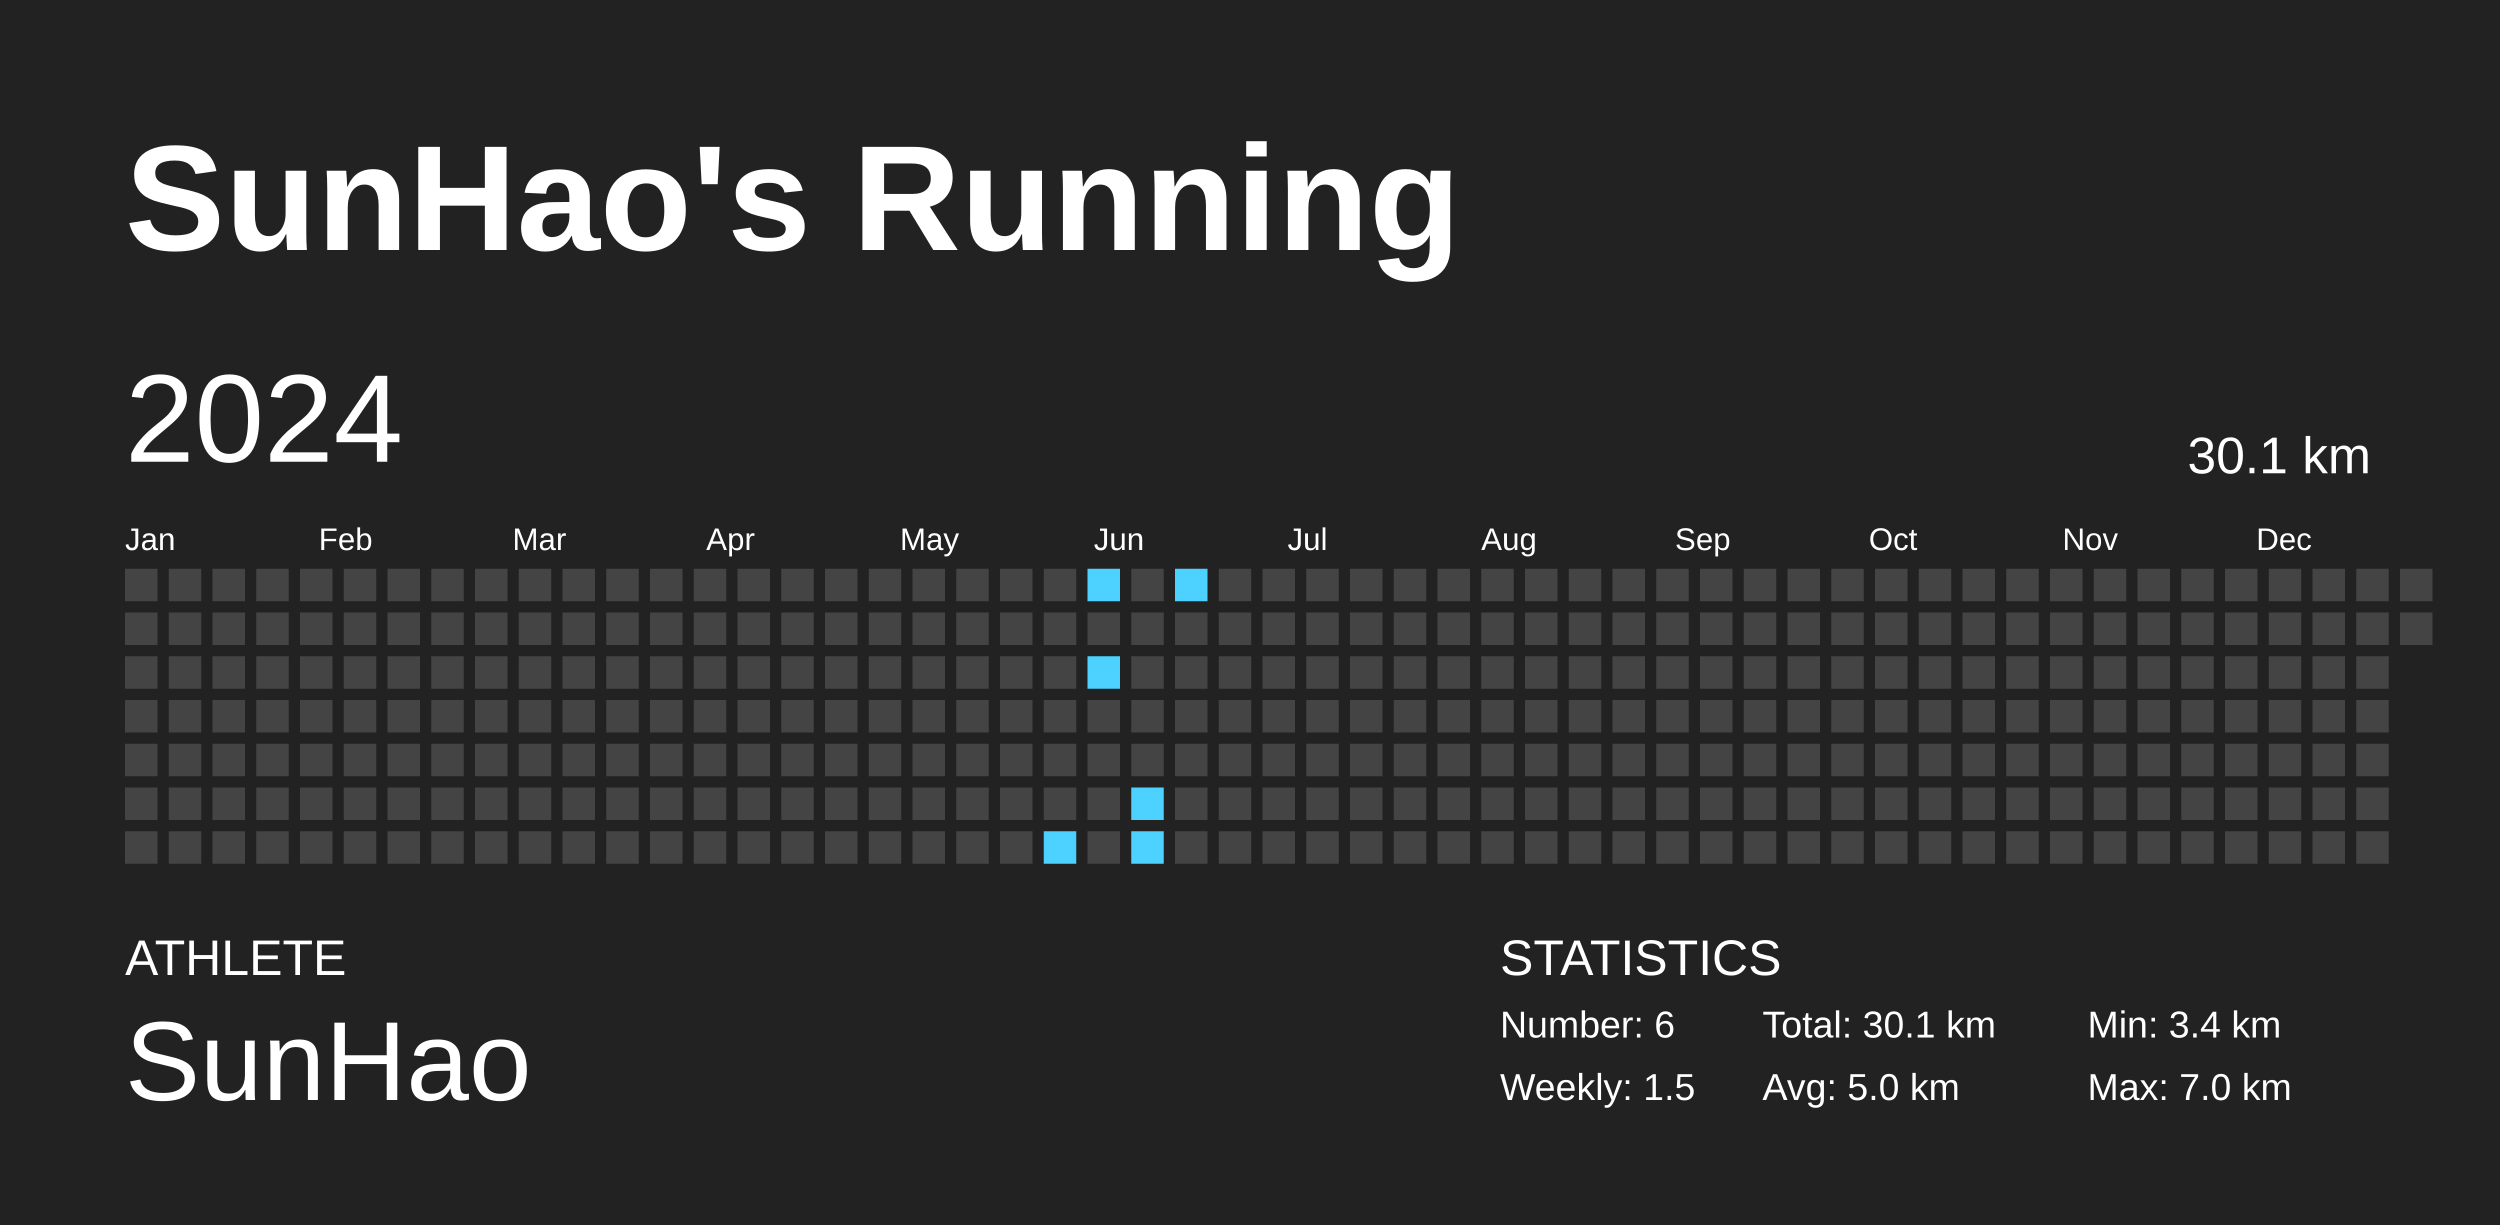
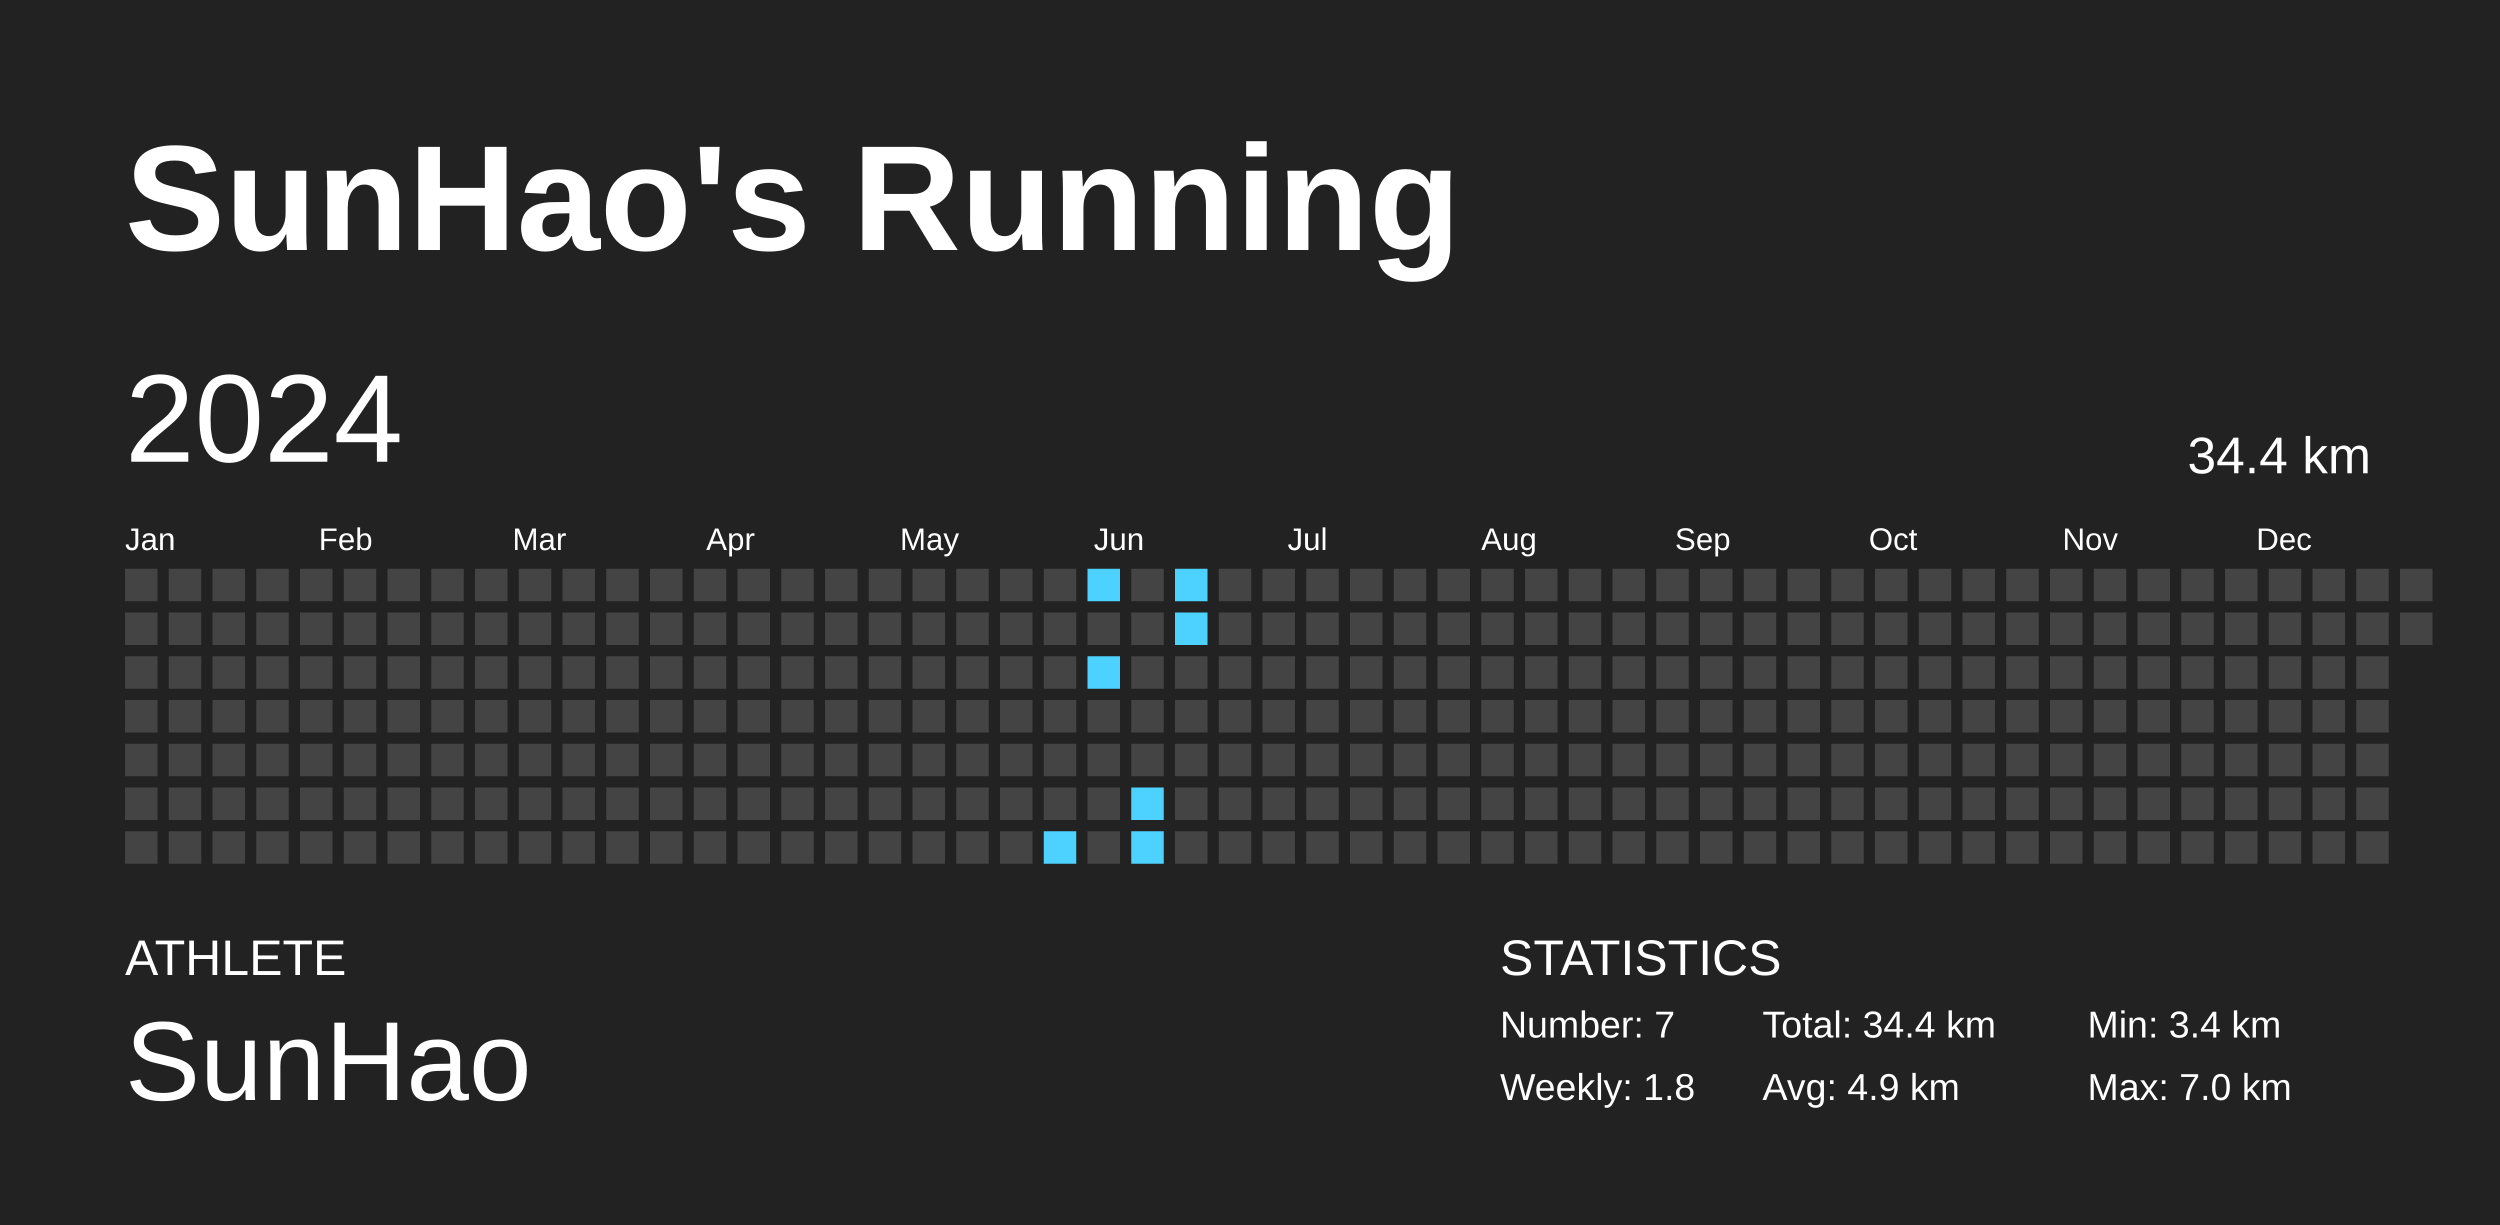
<svg xmlns="http://www.w3.org/2000/svg" baseProfile="full" height="98mm" version="1.1" viewBox="0,0,200,98" width="200mm">
  <defs />
  <rect fill="#222222" height="98" width="200" x="0" y="0" />
  <text fill="#FFFFFF" style="font-size:12px; font-family:Arial; font-weight:bold;" x="10" y="20">SunHao's Running</text>
  <text fill="#FFFFFF" style="font-size:4px; font-family:Arial" x="10" y="78">ATHLETE</text>
  <text fill="#FFFFFF" style="font-size:9px; font-family:Arial" x="10" y="88">SunHao</text>
  <text fill="#FFFFFF" style="font-size:4px; font-family:Arial" x="120" y="78">STATISTICS</text>
-   <text fill="#FFFFFF" style="font-size:3px; font-family:Arial" x="120" y="83">Number: 6</text>
-   <text fill="#FFFFFF" style="font-size:3px; font-family:Arial" x="120" y="88">Weekly: 1.5</text>
-   <text fill="#FFFFFF" style="font-size:3px; font-family:Arial" x="141" y="83">Total: 30.1 km</text>
-   <text fill="#FFFFFF" style="font-size:3px; font-family:Arial" x="141" y="88">Avg: 5.0 km</text>
+   <text fill="#FFFFFF" style="font-size:3px; font-family:Arial" x="120" y="83">Number: 7</text>
+   <text fill="#FFFFFF" style="font-size:3px; font-family:Arial" x="120" y="88">Weekly: 1.8</text>
+   <text fill="#FFFFFF" style="font-size:3px; font-family:Arial" x="141" y="83">Total: 34.4 km</text>
+   <text fill="#FFFFFF" style="font-size:3px; font-family:Arial" x="141" y="88">Avg: 4.9 km</text>
  <text fill="#FFFFFF" style="font-size:3px; font-family:Arial" x="167" y="83">Min: 3.4 km</text>
  <text fill="#FFFFFF" style="font-size:3px; font-family:Arial" x="167" y="88">Max: 7.0 km</text>
  <text dominant-baseline="hanging" fill="#FFFFFF" style="font-size:10.0px; font-family:Arial;" x="10" y="30">2024</text>
-   <text dominant-baseline="hanging" fill="#FFFFFF" style="font-size:4.125px; font-family:Arial;" x="175" y="35">30.1 km</text>
+   <text dominant-baseline="hanging" fill="#FFFFFF" style="font-size:4.125px; font-family:Arial;" x="175" y="35">34.4 km</text>
  <text fill="#FFFFFF" style="font-size:2.5px; font-family:Arial" x="10.0" y="44">Jan</text>
  <text fill="#FFFFFF" style="font-size:2.5px; font-family:Arial" x="25.5" y="44">Feb</text>
  <text fill="#FFFFFF" style="font-size:2.5px; font-family:Arial" x="41.0" y="44">Mar</text>
  <text fill="#FFFFFF" style="font-size:2.5px; font-family:Arial" x="56.5" y="44">Apr</text>
  <text fill="#FFFFFF" style="font-size:2.5px; font-family:Arial" x="72.0" y="44">May</text>
  <text fill="#FFFFFF" style="font-size:2.5px; font-family:Arial" x="87.5" y="44">Jun</text>
  <text fill="#FFFFFF" style="font-size:2.5px; font-family:Arial" x="103.0" y="44">Jul</text>
  <text fill="#FFFFFF" style="font-size:2.5px; font-family:Arial" x="118.5" y="44">Aug</text>
  <text fill="#FFFFFF" style="font-size:2.5px; font-family:Arial" x="134.0" y="44">Sep</text>
  <text fill="#FFFFFF" style="font-size:2.5px; font-family:Arial" x="149.5" y="44">Oct</text>
  <text fill="#FFFFFF" style="font-size:2.5px; font-family:Arial" x="165.0" y="44">Nov</text>
  <text fill="#FFFFFF" style="font-size:2.5px; font-family:Arial" x="180.5" y="44">Dec</text>
  <rect fill="#444444" height="2.6" width="2.6" x="10.0" y="45.5" />
  <rect fill="#444444" height="2.6" width="2.6" x="10.0" y="49.0" />
  <rect fill="#444444" height="2.6" width="2.6" x="10.0" y="52.5" />
  <rect fill="#444444" height="2.6" width="2.6" x="10.0" y="56.0" />
  <rect fill="#444444" height="2.6" width="2.6" x="10.0" y="59.5" />
  <rect fill="#444444" height="2.6" width="2.6" x="10.0" y="63.0" />
  <rect fill="#444444" height="2.6" width="2.6" x="10.0" y="66.5" />
  <rect fill="#444444" height="2.6" width="2.6" x="13.5" y="45.5" />
  <rect fill="#444444" height="2.6" width="2.6" x="13.5" y="49.0" />
  <rect fill="#444444" height="2.6" width="2.6" x="13.5" y="52.5" />
  <rect fill="#444444" height="2.6" width="2.6" x="13.5" y="56.0" />
  <rect fill="#444444" height="2.6" width="2.6" x="13.5" y="59.5" />
  <rect fill="#444444" height="2.6" width="2.6" x="13.5" y="63.0" />
  <rect fill="#444444" height="2.6" width="2.6" x="13.5" y="66.5" />
  <rect fill="#444444" height="2.6" width="2.6" x="17.0" y="45.5" />
  <rect fill="#444444" height="2.6" width="2.6" x="17.0" y="49.0" />
  <rect fill="#444444" height="2.6" width="2.6" x="17.0" y="52.5" />
  <rect fill="#444444" height="2.6" width="2.6" x="17.0" y="56.0" />
  <rect fill="#444444" height="2.6" width="2.6" x="17.0" y="59.5" />
  <rect fill="#444444" height="2.6" width="2.6" x="17.0" y="63.0" />
  <rect fill="#444444" height="2.6" width="2.6" x="17.0" y="66.5" />
  <rect fill="#444444" height="2.6" width="2.6" x="20.5" y="45.5" />
  <rect fill="#444444" height="2.6" width="2.6" x="20.5" y="49.0" />
  <rect fill="#444444" height="2.6" width="2.6" x="20.5" y="52.5" />
  <rect fill="#444444" height="2.6" width="2.6" x="20.5" y="56.0" />
  <rect fill="#444444" height="2.6" width="2.6" x="20.5" y="59.5" />
  <rect fill="#444444" height="2.6" width="2.6" x="20.5" y="63.0" />
  <rect fill="#444444" height="2.6" width="2.6" x="20.5" y="66.5" />
  <rect fill="#444444" height="2.6" width="2.6" x="24.0" y="45.5" />
  <rect fill="#444444" height="2.6" width="2.6" x="24.0" y="49.0" />
  <rect fill="#444444" height="2.6" width="2.6" x="24.0" y="52.5" />
  <rect fill="#444444" height="2.6" width="2.6" x="24.0" y="56.0" />
  <rect fill="#444444" height="2.6" width="2.6" x="24.0" y="59.5" />
  <rect fill="#444444" height="2.6" width="2.6" x="24.0" y="63.0" />
  <rect fill="#444444" height="2.6" width="2.6" x="24.0" y="66.5" />
  <rect fill="#444444" height="2.6" width="2.6" x="27.5" y="45.5" />
  <rect fill="#444444" height="2.6" width="2.6" x="27.5" y="49.0" />
  <rect fill="#444444" height="2.6" width="2.6" x="27.5" y="52.5" />
  <rect fill="#444444" height="2.6" width="2.6" x="27.5" y="56.0" />
  <rect fill="#444444" height="2.6" width="2.6" x="27.5" y="59.5" />
  <rect fill="#444444" height="2.6" width="2.6" x="27.5" y="63.0" />
  <rect fill="#444444" height="2.6" width="2.6" x="27.5" y="66.5" />
  <rect fill="#444444" height="2.6" width="2.6" x="31.0" y="45.5" />
  <rect fill="#444444" height="2.6" width="2.6" x="31.0" y="49.0" />
  <rect fill="#444444" height="2.6" width="2.6" x="31.0" y="52.5" />
  <rect fill="#444444" height="2.6" width="2.6" x="31.0" y="56.0" />
  <rect fill="#444444" height="2.6" width="2.6" x="31.0" y="59.5" />
  <rect fill="#444444" height="2.6" width="2.6" x="31.0" y="63.0" />
  <rect fill="#444444" height="2.6" width="2.6" x="31.0" y="66.5" />
  <rect fill="#444444" height="2.6" width="2.6" x="34.5" y="45.5" />
  <rect fill="#444444" height="2.6" width="2.6" x="34.5" y="49.0" />
  <rect fill="#444444" height="2.6" width="2.6" x="34.5" y="52.5" />
  <rect fill="#444444" height="2.6" width="2.6" x="34.5" y="56.0" />
  <rect fill="#444444" height="2.6" width="2.6" x="34.5" y="59.5" />
  <rect fill="#444444" height="2.6" width="2.6" x="34.5" y="63.0" />
  <rect fill="#444444" height="2.6" width="2.6" x="34.5" y="66.5" />
  <rect fill="#444444" height="2.6" width="2.6" x="38.0" y="45.5" />
  <rect fill="#444444" height="2.6" width="2.6" x="38.0" y="49.0" />
  <rect fill="#444444" height="2.6" width="2.6" x="38.0" y="52.5" />
  <rect fill="#444444" height="2.6" width="2.6" x="38.0" y="56.0" />
  <rect fill="#444444" height="2.6" width="2.6" x="38.0" y="59.5" />
  <rect fill="#444444" height="2.6" width="2.6" x="38.0" y="63.0" />
  <rect fill="#444444" height="2.6" width="2.6" x="38.0" y="66.5" />
  <rect fill="#444444" height="2.6" width="2.6" x="41.5" y="45.5" />
  <rect fill="#444444" height="2.6" width="2.6" x="41.5" y="49.0" />
  <rect fill="#444444" height="2.6" width="2.6" x="41.5" y="52.5" />
  <rect fill="#444444" height="2.6" width="2.6" x="41.5" y="56.0" />
  <rect fill="#444444" height="2.6" width="2.6" x="41.5" y="59.5" />
  <rect fill="#444444" height="2.6" width="2.6" x="41.5" y="63.0" />
  <rect fill="#444444" height="2.6" width="2.6" x="41.5" y="66.5" />
  <rect fill="#444444" height="2.6" width="2.6" x="45.0" y="45.5" />
  <rect fill="#444444" height="2.6" width="2.6" x="45.0" y="49.0" />
  <rect fill="#444444" height="2.6" width="2.6" x="45.0" y="52.5" />
  <rect fill="#444444" height="2.6" width="2.6" x="45.0" y="56.0" />
  <rect fill="#444444" height="2.6" width="2.6" x="45.0" y="59.5" />
  <rect fill="#444444" height="2.6" width="2.6" x="45.0" y="63.0" />
  <rect fill="#444444" height="2.6" width="2.6" x="45.0" y="66.5" />
  <rect fill="#444444" height="2.6" width="2.6" x="48.5" y="45.5" />
  <rect fill="#444444" height="2.6" width="2.6" x="48.5" y="49.0" />
  <rect fill="#444444" height="2.6" width="2.6" x="48.5" y="52.5" />
  <rect fill="#444444" height="2.6" width="2.6" x="48.5" y="56.0" />
  <rect fill="#444444" height="2.6" width="2.6" x="48.5" y="59.5" />
  <rect fill="#444444" height="2.6" width="2.6" x="48.5" y="63.0" />
  <rect fill="#444444" height="2.6" width="2.6" x="48.5" y="66.5" />
  <rect fill="#444444" height="2.6" width="2.6" x="52.0" y="45.5" />
  <rect fill="#444444" height="2.6" width="2.6" x="52.0" y="49.0" />
  <rect fill="#444444" height="2.6" width="2.6" x="52.0" y="52.5" />
  <rect fill="#444444" height="2.6" width="2.6" x="52.0" y="56.0" />
  <rect fill="#444444" height="2.6" width="2.6" x="52.0" y="59.5" />
  <rect fill="#444444" height="2.6" width="2.6" x="52.0" y="63.0" />
  <rect fill="#444444" height="2.6" width="2.6" x="52.0" y="66.5" />
  <rect fill="#444444" height="2.6" width="2.6" x="55.5" y="45.5" />
  <rect fill="#444444" height="2.6" width="2.6" x="55.5" y="49.0" />
  <rect fill="#444444" height="2.6" width="2.6" x="55.5" y="52.5" />
  <rect fill="#444444" height="2.6" width="2.6" x="55.5" y="56.0" />
  <rect fill="#444444" height="2.6" width="2.6" x="55.5" y="59.5" />
  <rect fill="#444444" height="2.6" width="2.6" x="55.5" y="63.0" />
  <rect fill="#444444" height="2.6" width="2.6" x="55.5" y="66.5" />
  <rect fill="#444444" height="2.6" width="2.6" x="59.0" y="45.5" />
  <rect fill="#444444" height="2.6" width="2.6" x="59.0" y="49.0" />
  <rect fill="#444444" height="2.6" width="2.6" x="59.0" y="52.5" />
  <rect fill="#444444" height="2.6" width="2.6" x="59.0" y="56.0" />
  <rect fill="#444444" height="2.6" width="2.6" x="59.0" y="59.5" />
  <rect fill="#444444" height="2.6" width="2.6" x="59.0" y="63.0" />
  <rect fill="#444444" height="2.6" width="2.6" x="59.0" y="66.5" />
  <rect fill="#444444" height="2.6" width="2.6" x="62.5" y="45.5" />
  <rect fill="#444444" height="2.6" width="2.6" x="62.5" y="49.0" />
  <rect fill="#444444" height="2.6" width="2.6" x="62.5" y="52.5" />
  <rect fill="#444444" height="2.6" width="2.6" x="62.5" y="56.0" />
  <rect fill="#444444" height="2.6" width="2.6" x="62.5" y="59.5" />
  <rect fill="#444444" height="2.6" width="2.6" x="62.5" y="63.0" />
  <rect fill="#444444" height="2.6" width="2.6" x="62.5" y="66.5" />
  <rect fill="#444444" height="2.6" width="2.6" x="66.0" y="45.5" />
  <rect fill="#444444" height="2.6" width="2.6" x="66.0" y="49.0" />
  <rect fill="#444444" height="2.6" width="2.6" x="66.0" y="52.5" />
  <rect fill="#444444" height="2.6" width="2.6" x="66.0" y="56.0" />
  <rect fill="#444444" height="2.6" width="2.6" x="66.0" y="59.5" />
  <rect fill="#444444" height="2.6" width="2.6" x="66.0" y="63.0" />
  <rect fill="#444444" height="2.6" width="2.6" x="66.0" y="66.5" />
  <rect fill="#444444" height="2.6" width="2.6" x="69.5" y="45.5" />
  <rect fill="#444444" height="2.6" width="2.6" x="69.5" y="49.0" />
  <rect fill="#444444" height="2.6" width="2.6" x="69.5" y="52.5" />
  <rect fill="#444444" height="2.6" width="2.6" x="69.5" y="56.0" />
  <rect fill="#444444" height="2.6" width="2.6" x="69.5" y="59.5" />
  <rect fill="#444444" height="2.6" width="2.6" x="69.5" y="63.0" />
  <rect fill="#444444" height="2.6" width="2.6" x="69.5" y="66.5" />
  <rect fill="#444444" height="2.6" width="2.6" x="73.0" y="45.5" />
  <rect fill="#444444" height="2.6" width="2.6" x="73.0" y="49.0" />
  <rect fill="#444444" height="2.6" width="2.6" x="73.0" y="52.5" />
  <rect fill="#444444" height="2.6" width="2.6" x="73.0" y="56.0" />
  <rect fill="#444444" height="2.6" width="2.6" x="73.0" y="59.5" />
  <rect fill="#444444" height="2.6" width="2.6" x="73.0" y="63.0" />
  <rect fill="#444444" height="2.6" width="2.6" x="73.0" y="66.5" />
  <rect fill="#444444" height="2.6" width="2.6" x="76.5" y="45.5" />
  <rect fill="#444444" height="2.6" width="2.6" x="76.5" y="49.0" />
  <rect fill="#444444" height="2.6" width="2.6" x="76.5" y="52.5" />
  <rect fill="#444444" height="2.6" width="2.6" x="76.5" y="56.0" />
  <rect fill="#444444" height="2.6" width="2.6" x="76.5" y="59.5" />
  <rect fill="#444444" height="2.6" width="2.6" x="76.5" y="63.0" />
  <rect fill="#444444" height="2.6" width="2.6" x="76.5" y="66.5" />
  <rect fill="#444444" height="2.6" width="2.6" x="80.0" y="45.5" />
  <rect fill="#444444" height="2.6" width="2.6" x="80.0" y="49.0" />
  <rect fill="#444444" height="2.6" width="2.6" x="80.0" y="52.5" />
  <rect fill="#444444" height="2.6" width="2.6" x="80.0" y="56.0" />
  <rect fill="#444444" height="2.6" width="2.6" x="80.0" y="59.5" />
  <rect fill="#444444" height="2.6" width="2.6" x="80.0" y="63.0" />
  <rect fill="#444444" height="2.6" width="2.6" x="80.0" y="66.5" />
  <rect fill="#444444" height="2.6" width="2.6" x="83.5" y="45.5" />
  <rect fill="#444444" height="2.6" width="2.6" x="83.5" y="49.0" />
  <rect fill="#444444" height="2.6" width="2.6" x="83.5" y="52.5" />
  <rect fill="#444444" height="2.6" width="2.6" x="83.5" y="56.0" />
  <rect fill="#444444" height="2.6" width="2.6" x="83.5" y="59.5" />
  <rect fill="#444444" height="2.6" width="2.6" x="83.5" y="63.0" />
  <rect fill="#4dd2ff" height="2.6" width="2.6" x="83.5" y="66.5" />
  <rect fill="#4dd2ff" height="2.6" width="2.6" x="87.0" y="45.5" />
  <rect fill="#444444" height="2.6" width="2.6" x="87.0" y="49.0" />
  <rect fill="#4dd2ff" height="2.6" width="2.6" x="87.0" y="52.5" />
  <rect fill="#444444" height="2.6" width="2.6" x="87.0" y="56.0" />
  <rect fill="#444444" height="2.6" width="2.6" x="87.0" y="59.5" />
  <rect fill="#444444" height="2.6" width="2.6" x="87.0" y="63.0" />
  <rect fill="#444444" height="2.6" width="2.6" x="87.0" y="66.5" />
  <rect fill="#444444" height="2.6" width="2.6" x="90.5" y="45.5" />
  <rect fill="#444444" height="2.6" width="2.6" x="90.5" y="49.0" />
  <rect fill="#444444" height="2.6" width="2.6" x="90.5" y="52.5" />
  <rect fill="#444444" height="2.6" width="2.6" x="90.5" y="56.0" />
  <rect fill="#444444" height="2.6" width="2.6" x="90.5" y="59.5" />
  <rect fill="#4dd2ff" height="2.6" width="2.6" x="90.5" y="63.0" />
  <rect fill="#4dd2ff" height="2.6" width="2.6" x="90.5" y="66.5" />
  <rect fill="#4dd2ff" height="2.6" width="2.6" x="94.0" y="45.5" />
-   <rect fill="#444444" height="2.6" width="2.6" x="94.0" y="49.0" />
+   <rect fill="#4dd2ff" height="2.6" width="2.6" x="94.0" y="49.0" />
  <rect fill="#444444" height="2.6" width="2.6" x="94.0" y="52.5" />
  <rect fill="#444444" height="2.6" width="2.6" x="94.0" y="56.0" />
  <rect fill="#444444" height="2.6" width="2.6" x="94.0" y="59.5" />
  <rect fill="#444444" height="2.6" width="2.6" x="94.0" y="63.0" />
  <rect fill="#444444" height="2.6" width="2.6" x="94.0" y="66.5" />
  <rect fill="#444444" height="2.6" width="2.6" x="97.5" y="45.5" />
  <rect fill="#444444" height="2.6" width="2.6" x="97.5" y="49.0" />
  <rect fill="#444444" height="2.6" width="2.6" x="97.5" y="52.5" />
  <rect fill="#444444" height="2.6" width="2.6" x="97.5" y="56.0" />
  <rect fill="#444444" height="2.6" width="2.6" x="97.5" y="59.5" />
  <rect fill="#444444" height="2.6" width="2.6" x="97.5" y="63.0" />
  <rect fill="#444444" height="2.6" width="2.6" x="97.5" y="66.5" />
  <rect fill="#444444" height="2.6" width="2.6" x="101.0" y="45.5" />
  <rect fill="#444444" height="2.6" width="2.6" x="101.0" y="49.0" />
  <rect fill="#444444" height="2.6" width="2.6" x="101.0" y="52.5" />
  <rect fill="#444444" height="2.6" width="2.6" x="101.0" y="56.0" />
  <rect fill="#444444" height="2.6" width="2.6" x="101.0" y="59.5" />
  <rect fill="#444444" height="2.6" width="2.6" x="101.0" y="63.0" />
  <rect fill="#444444" height="2.6" width="2.6" x="101.0" y="66.5" />
  <rect fill="#444444" height="2.6" width="2.6" x="104.5" y="45.5" />
  <rect fill="#444444" height="2.6" width="2.6" x="104.5" y="49.0" />
  <rect fill="#444444" height="2.6" width="2.6" x="104.5" y="52.5" />
  <rect fill="#444444" height="2.6" width="2.6" x="104.5" y="56.0" />
  <rect fill="#444444" height="2.6" width="2.6" x="104.5" y="59.5" />
  <rect fill="#444444" height="2.6" width="2.6" x="104.5" y="63.0" />
  <rect fill="#444444" height="2.6" width="2.6" x="104.5" y="66.5" />
  <rect fill="#444444" height="2.6" width="2.6" x="108.0" y="45.5" />
  <rect fill="#444444" height="2.6" width="2.6" x="108.0" y="49.0" />
  <rect fill="#444444" height="2.6" width="2.6" x="108.0" y="52.5" />
  <rect fill="#444444" height="2.6" width="2.6" x="108.0" y="56.0" />
  <rect fill="#444444" height="2.6" width="2.6" x="108.0" y="59.5" />
  <rect fill="#444444" height="2.6" width="2.6" x="108.0" y="63.0" />
  <rect fill="#444444" height="2.6" width="2.6" x="108.0" y="66.5" />
  <rect fill="#444444" height="2.6" width="2.6" x="111.5" y="45.5" />
  <rect fill="#444444" height="2.6" width="2.6" x="111.5" y="49.0" />
  <rect fill="#444444" height="2.6" width="2.6" x="111.5" y="52.5" />
  <rect fill="#444444" height="2.6" width="2.6" x="111.5" y="56.0" />
  <rect fill="#444444" height="2.6" width="2.6" x="111.5" y="59.5" />
  <rect fill="#444444" height="2.6" width="2.6" x="111.5" y="63.0" />
  <rect fill="#444444" height="2.6" width="2.6" x="111.5" y="66.5" />
  <rect fill="#444444" height="2.6" width="2.6" x="115.0" y="45.5" />
  <rect fill="#444444" height="2.6" width="2.6" x="115.0" y="49.0" />
  <rect fill="#444444" height="2.6" width="2.6" x="115.0" y="52.5" />
  <rect fill="#444444" height="2.6" width="2.6" x="115.0" y="56.0" />
  <rect fill="#444444" height="2.6" width="2.6" x="115.0" y="59.5" />
  <rect fill="#444444" height="2.6" width="2.6" x="115.0" y="63.0" />
  <rect fill="#444444" height="2.6" width="2.6" x="115.0" y="66.5" />
  <rect fill="#444444" height="2.6" width="2.6" x="118.5" y="45.5" />
  <rect fill="#444444" height="2.6" width="2.6" x="118.5" y="49.0" />
  <rect fill="#444444" height="2.6" width="2.6" x="118.5" y="52.5" />
  <rect fill="#444444" height="2.6" width="2.6" x="118.5" y="56.0" />
  <rect fill="#444444" height="2.6" width="2.6" x="118.5" y="59.5" />
  <rect fill="#444444" height="2.6" width="2.6" x="118.5" y="63.0" />
  <rect fill="#444444" height="2.6" width="2.6" x="118.5" y="66.5" />
  <rect fill="#444444" height="2.6" width="2.6" x="122.0" y="45.5" />
  <rect fill="#444444" height="2.6" width="2.6" x="122.0" y="49.0" />
  <rect fill="#444444" height="2.6" width="2.6" x="122.0" y="52.5" />
  <rect fill="#444444" height="2.6" width="2.6" x="122.0" y="56.0" />
  <rect fill="#444444" height="2.6" width="2.6" x="122.0" y="59.5" />
  <rect fill="#444444" height="2.6" width="2.6" x="122.0" y="63.0" />
  <rect fill="#444444" height="2.6" width="2.6" x="122.0" y="66.5" />
  <rect fill="#444444" height="2.6" width="2.6" x="125.5" y="45.5" />
  <rect fill="#444444" height="2.6" width="2.6" x="125.5" y="49.0" />
  <rect fill="#444444" height="2.6" width="2.6" x="125.5" y="52.5" />
  <rect fill="#444444" height="2.6" width="2.6" x="125.5" y="56.0" />
  <rect fill="#444444" height="2.6" width="2.6" x="125.5" y="59.5" />
  <rect fill="#444444" height="2.6" width="2.6" x="125.5" y="63.0" />
  <rect fill="#444444" height="2.6" width="2.6" x="125.5" y="66.5" />
  <rect fill="#444444" height="2.6" width="2.6" x="129.0" y="45.5" />
  <rect fill="#444444" height="2.6" width="2.6" x="129.0" y="49.0" />
  <rect fill="#444444" height="2.6" width="2.6" x="129.0" y="52.5" />
  <rect fill="#444444" height="2.6" width="2.6" x="129.0" y="56.0" />
  <rect fill="#444444" height="2.6" width="2.6" x="129.0" y="59.5" />
  <rect fill="#444444" height="2.6" width="2.6" x="129.0" y="63.0" />
  <rect fill="#444444" height="2.6" width="2.6" x="129.0" y="66.5" />
  <rect fill="#444444" height="2.6" width="2.6" x="132.5" y="45.5" />
  <rect fill="#444444" height="2.6" width="2.6" x="132.5" y="49.0" />
  <rect fill="#444444" height="2.6" width="2.6" x="132.5" y="52.5" />
  <rect fill="#444444" height="2.6" width="2.6" x="132.5" y="56.0" />
  <rect fill="#444444" height="2.6" width="2.6" x="132.5" y="59.5" />
  <rect fill="#444444" height="2.6" width="2.6" x="132.5" y="63.0" />
  <rect fill="#444444" height="2.6" width="2.6" x="132.5" y="66.5" />
  <rect fill="#444444" height="2.6" width="2.6" x="136.0" y="45.5" />
  <rect fill="#444444" height="2.6" width="2.6" x="136.0" y="49.0" />
  <rect fill="#444444" height="2.6" width="2.6" x="136.0" y="52.5" />
  <rect fill="#444444" height="2.6" width="2.6" x="136.0" y="56.0" />
  <rect fill="#444444" height="2.6" width="2.6" x="136.0" y="59.5" />
  <rect fill="#444444" height="2.6" width="2.6" x="136.0" y="63.0" />
  <rect fill="#444444" height="2.6" width="2.6" x="136.0" y="66.5" />
  <rect fill="#444444" height="2.6" width="2.6" x="139.5" y="45.5" />
  <rect fill="#444444" height="2.6" width="2.6" x="139.5" y="49.0" />
  <rect fill="#444444" height="2.6" width="2.6" x="139.5" y="52.5" />
  <rect fill="#444444" height="2.6" width="2.6" x="139.5" y="56.0" />
  <rect fill="#444444" height="2.6" width="2.6" x="139.5" y="59.5" />
  <rect fill="#444444" height="2.6" width="2.6" x="139.5" y="63.0" />
  <rect fill="#444444" height="2.6" width="2.6" x="139.5" y="66.5" />
  <rect fill="#444444" height="2.6" width="2.6" x="143.0" y="45.5" />
  <rect fill="#444444" height="2.6" width="2.6" x="143.0" y="49.0" />
  <rect fill="#444444" height="2.6" width="2.6" x="143.0" y="52.5" />
  <rect fill="#444444" height="2.6" width="2.6" x="143.0" y="56.0" />
  <rect fill="#444444" height="2.6" width="2.6" x="143.0" y="59.5" />
  <rect fill="#444444" height="2.6" width="2.6" x="143.0" y="63.0" />
  <rect fill="#444444" height="2.6" width="2.6" x="143.0" y="66.5" />
  <rect fill="#444444" height="2.6" width="2.6" x="146.5" y="45.5" />
  <rect fill="#444444" height="2.6" width="2.6" x="146.5" y="49.0" />
  <rect fill="#444444" height="2.6" width="2.6" x="146.5" y="52.5" />
  <rect fill="#444444" height="2.6" width="2.6" x="146.5" y="56.0" />
  <rect fill="#444444" height="2.6" width="2.6" x="146.5" y="59.5" />
  <rect fill="#444444" height="2.6" width="2.6" x="146.5" y="63.0" />
  <rect fill="#444444" height="2.6" width="2.6" x="146.5" y="66.5" />
  <rect fill="#444444" height="2.6" width="2.6" x="150.0" y="45.5" />
  <rect fill="#444444" height="2.6" width="2.6" x="150.0" y="49.0" />
  <rect fill="#444444" height="2.6" width="2.6" x="150.0" y="52.5" />
  <rect fill="#444444" height="2.6" width="2.6" x="150.0" y="56.0" />
  <rect fill="#444444" height="2.6" width="2.6" x="150.0" y="59.5" />
  <rect fill="#444444" height="2.6" width="2.6" x="150.0" y="63.0" />
  <rect fill="#444444" height="2.6" width="2.6" x="150.0" y="66.5" />
  <rect fill="#444444" height="2.6" width="2.6" x="153.5" y="45.5" />
  <rect fill="#444444" height="2.6" width="2.6" x="153.5" y="49.0" />
  <rect fill="#444444" height="2.6" width="2.6" x="153.5" y="52.5" />
  <rect fill="#444444" height="2.6" width="2.6" x="153.5" y="56.0" />
  <rect fill="#444444" height="2.6" width="2.6" x="153.5" y="59.5" />
  <rect fill="#444444" height="2.6" width="2.6" x="153.5" y="63.0" />
  <rect fill="#444444" height="2.6" width="2.6" x="153.5" y="66.5" />
  <rect fill="#444444" height="2.6" width="2.6" x="157.0" y="45.5" />
  <rect fill="#444444" height="2.6" width="2.6" x="157.0" y="49.0" />
  <rect fill="#444444" height="2.6" width="2.6" x="157.0" y="52.5" />
  <rect fill="#444444" height="2.6" width="2.6" x="157.0" y="56.0" />
  <rect fill="#444444" height="2.6" width="2.6" x="157.0" y="59.5" />
  <rect fill="#444444" height="2.6" width="2.6" x="157.0" y="63.0" />
  <rect fill="#444444" height="2.6" width="2.6" x="157.0" y="66.5" />
  <rect fill="#444444" height="2.6" width="2.6" x="160.5" y="45.5" />
  <rect fill="#444444" height="2.6" width="2.6" x="160.5" y="49.0" />
  <rect fill="#444444" height="2.6" width="2.6" x="160.5" y="52.5" />
  <rect fill="#444444" height="2.6" width="2.6" x="160.5" y="56.0" />
  <rect fill="#444444" height="2.6" width="2.6" x="160.5" y="59.5" />
  <rect fill="#444444" height="2.6" width="2.6" x="160.5" y="63.0" />
  <rect fill="#444444" height="2.6" width="2.6" x="160.5" y="66.5" />
  <rect fill="#444444" height="2.6" width="2.6" x="164.0" y="45.5" />
  <rect fill="#444444" height="2.6" width="2.6" x="164.0" y="49.0" />
  <rect fill="#444444" height="2.6" width="2.6" x="164.0" y="52.5" />
  <rect fill="#444444" height="2.6" width="2.6" x="164.0" y="56.0" />
  <rect fill="#444444" height="2.6" width="2.6" x="164.0" y="59.5" />
  <rect fill="#444444" height="2.6" width="2.6" x="164.0" y="63.0" />
  <rect fill="#444444" height="2.6" width="2.6" x="164.0" y="66.5" />
  <rect fill="#444444" height="2.6" width="2.6" x="167.5" y="45.5" />
  <rect fill="#444444" height="2.6" width="2.6" x="167.5" y="49.0" />
  <rect fill="#444444" height="2.6" width="2.6" x="167.5" y="52.5" />
  <rect fill="#444444" height="2.6" width="2.6" x="167.5" y="56.0" />
  <rect fill="#444444" height="2.6" width="2.6" x="167.5" y="59.5" />
  <rect fill="#444444" height="2.6" width="2.6" x="167.5" y="63.0" />
  <rect fill="#444444" height="2.6" width="2.6" x="167.5" y="66.5" />
  <rect fill="#444444" height="2.6" width="2.6" x="171.0" y="45.5" />
  <rect fill="#444444" height="2.6" width="2.6" x="171.0" y="49.0" />
  <rect fill="#444444" height="2.6" width="2.6" x="171.0" y="52.5" />
  <rect fill="#444444" height="2.6" width="2.6" x="171.0" y="56.0" />
  <rect fill="#444444" height="2.6" width="2.6" x="171.0" y="59.5" />
  <rect fill="#444444" height="2.6" width="2.6" x="171.0" y="63.0" />
  <rect fill="#444444" height="2.6" width="2.6" x="171.0" y="66.5" />
  <rect fill="#444444" height="2.6" width="2.6" x="174.5" y="45.5" />
  <rect fill="#444444" height="2.6" width="2.6" x="174.5" y="49.0" />
  <rect fill="#444444" height="2.6" width="2.6" x="174.5" y="52.5" />
  <rect fill="#444444" height="2.6" width="2.6" x="174.5" y="56.0" />
  <rect fill="#444444" height="2.6" width="2.6" x="174.5" y="59.5" />
  <rect fill="#444444" height="2.6" width="2.6" x="174.5" y="63.0" />
  <rect fill="#444444" height="2.6" width="2.6" x="174.5" y="66.5" />
  <rect fill="#444444" height="2.6" width="2.6" x="178.0" y="45.5" />
  <rect fill="#444444" height="2.6" width="2.6" x="178.0" y="49.0" />
  <rect fill="#444444" height="2.6" width="2.6" x="178.0" y="52.5" />
  <rect fill="#444444" height="2.6" width="2.6" x="178.0" y="56.0" />
  <rect fill="#444444" height="2.6" width="2.6" x="178.0" y="59.5" />
  <rect fill="#444444" height="2.6" width="2.6" x="178.0" y="63.0" />
  <rect fill="#444444" height="2.6" width="2.6" x="178.0" y="66.5" />
  <rect fill="#444444" height="2.6" width="2.6" x="181.5" y="45.5" />
  <rect fill="#444444" height="2.6" width="2.6" x="181.5" y="49.0" />
  <rect fill="#444444" height="2.6" width="2.6" x="181.5" y="52.5" />
  <rect fill="#444444" height="2.6" width="2.6" x="181.5" y="56.0" />
  <rect fill="#444444" height="2.6" width="2.6" x="181.5" y="59.5" />
  <rect fill="#444444" height="2.6" width="2.6" x="181.5" y="63.0" />
  <rect fill="#444444" height="2.6" width="2.6" x="181.5" y="66.5" />
  <rect fill="#444444" height="2.6" width="2.6" x="185.0" y="45.5" />
  <rect fill="#444444" height="2.6" width="2.6" x="185.0" y="49.0" />
  <rect fill="#444444" height="2.6" width="2.6" x="185.0" y="52.5" />
  <rect fill="#444444" height="2.6" width="2.6" x="185.0" y="56.0" />
  <rect fill="#444444" height="2.6" width="2.6" x="185.0" y="59.5" />
  <rect fill="#444444" height="2.6" width="2.6" x="185.0" y="63.0" />
  <rect fill="#444444" height="2.6" width="2.6" x="185.0" y="66.5" />
  <rect fill="#444444" height="2.6" width="2.6" x="188.5" y="45.5" />
  <rect fill="#444444" height="2.6" width="2.6" x="188.5" y="49.0" />
  <rect fill="#444444" height="2.6" width="2.6" x="188.5" y="52.5" />
  <rect fill="#444444" height="2.6" width="2.6" x="188.5" y="56.0" />
  <rect fill="#444444" height="2.6" width="2.6" x="188.5" y="59.5" />
  <rect fill="#444444" height="2.6" width="2.6" x="188.5" y="63.0" />
  <rect fill="#444444" height="2.6" width="2.6" x="188.5" y="66.5" />
  <rect fill="#444444" height="2.6" width="2.6" x="192.0" y="45.5" />
  <rect fill="#444444" height="2.6" width="2.6" x="192.0" y="49.0" />
</svg>
